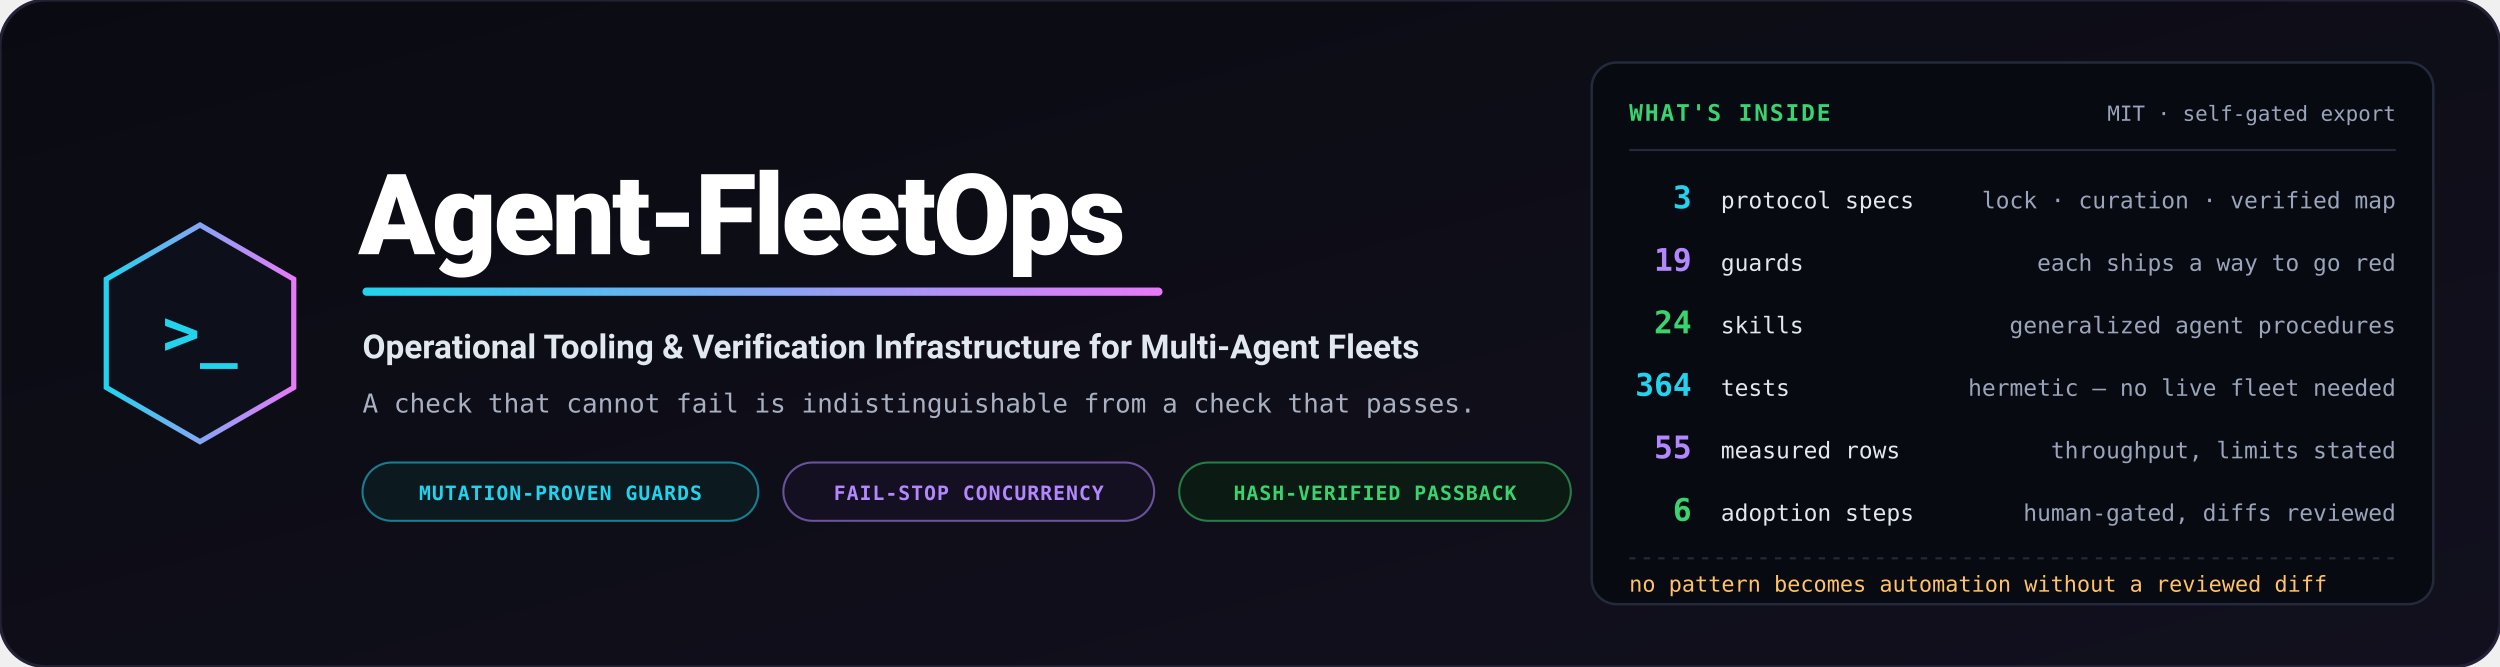
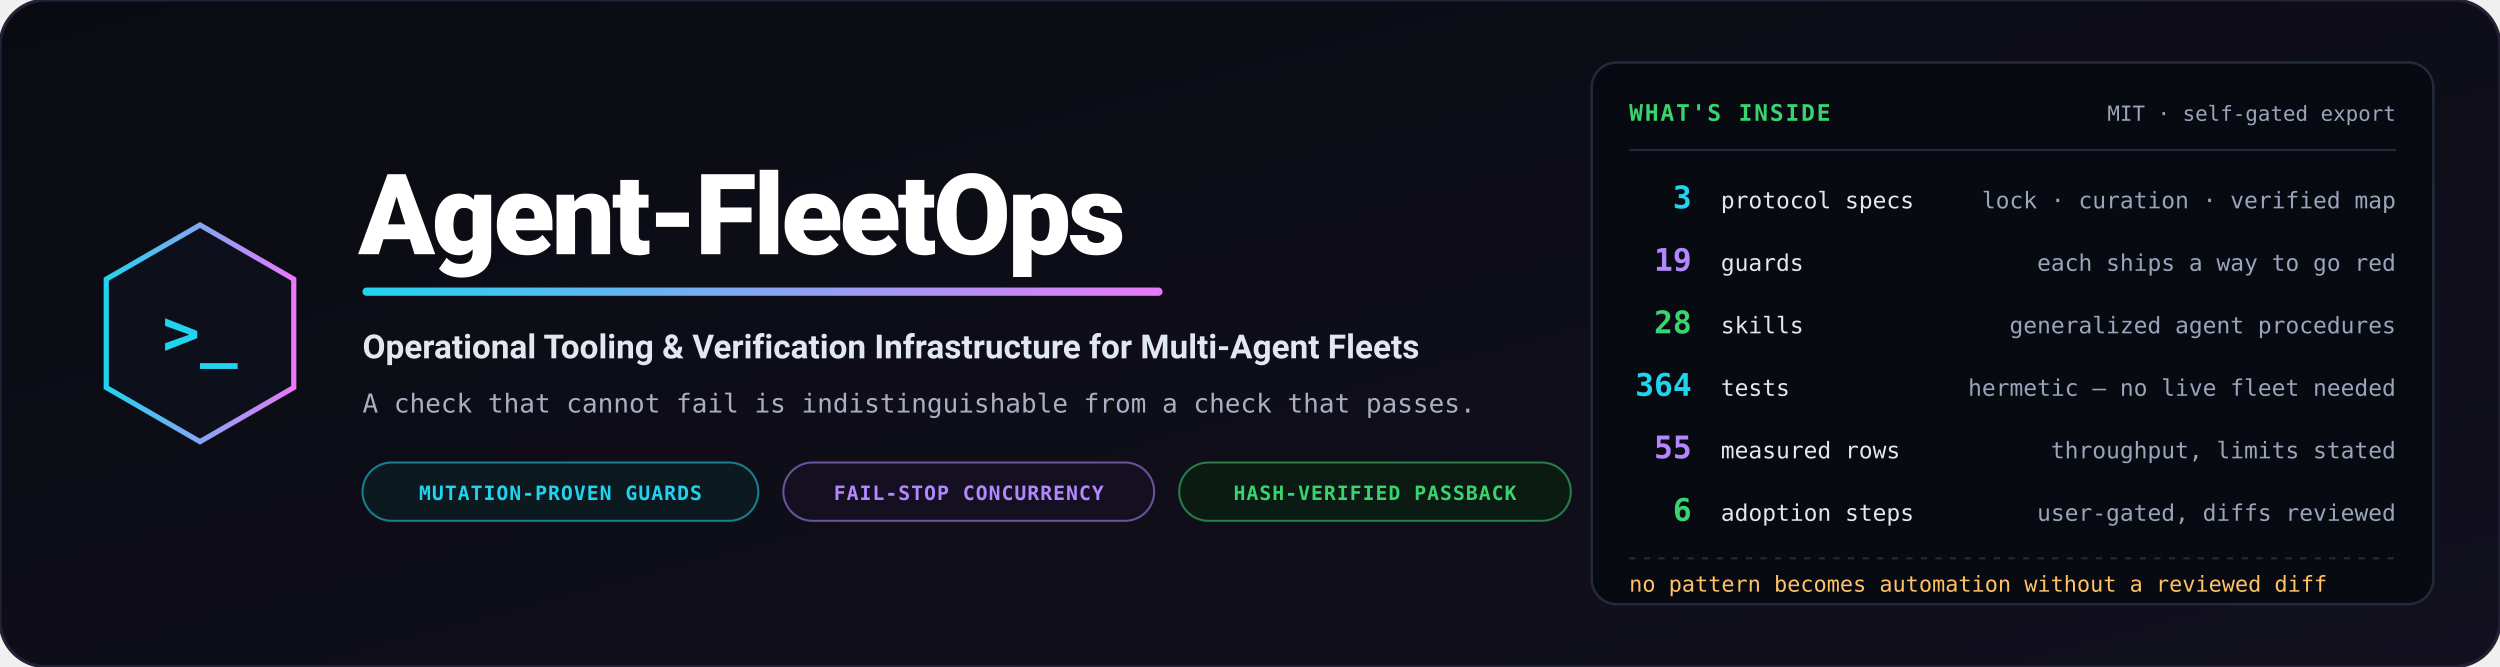
<svg xmlns="http://www.w3.org/2000/svg" viewBox="0 0 1200 320" width="1200" height="320" role="img" aria-label="Agent-FleetOps — operational tooling and verification infrastructure for multi-agent fleets">
  <defs>
    <linearGradient id="bg" x1="0%" y1="0%" x2="100%" y2="100%">
      <stop offset="0%" stop-color="#0a0b12" />
      <stop offset="100%" stop-color="#12101e" />
    </linearGradient>
    <linearGradient id="accent" x1="0%" y1="0%" x2="100%" y2="0%">
      <stop offset="0%" stop-color="#22d3ee" />
      <stop offset="100%" stop-color="#e879f9" />
    </linearGradient>
  </defs>
  <rect width="1200" height="320" rx="22" fill="url(#bg)" stroke="#232135" stroke-width="1.5" />
  <g transform="translate(96, 160)">
    <polygon points="0,-52 45,-26 45,26 0,52 -45,26 -45,-26" fill="#0d0f1a" stroke="url(#accent)" stroke-width="2.5" />
    <text x="0" y="10" text-anchor="middle" font-family="Consolas, monospace" font-size="30" font-weight="bold" fill="#22d3ee">&gt;_</text>
  </g>
  <g transform="translate(172, 0)">
    <text x="0" y="122" font-family="-apple-system, BlinkMacSystemFont, 'Segoe UI', Roboto, sans-serif" font-weight="900" font-size="54" fill="#ffffff" letter-spacing="-1.5">Agent-FleetOps</text>
    <rect x="2" y="138" width="384" height="4" rx="2" fill="url(#accent)" />
    <text x="2" y="172" font-family="-apple-system, BlinkMacSystemFont, 'Segoe UI', Roboto, sans-serif" font-weight="700" font-size="16" fill="#e2e8f0">Operational Tooling &amp; Verification Infrastructure for Multi-Agent Fleets</text>
    <text x="2" y="198" font-family="Consolas, monospace" font-size="12.5" fill="#a8b0c2">A check that cannot fail is indistinguishable from a check that passes.</text>
    <g transform="translate(2, 222)">
      <rect width="190" height="28" rx="14" fill="#0c1a20" stroke="#22d3ee" stroke-opacity="0.55" stroke-width="1" />
      <text x="95" y="18" text-anchor="middle" font-family="Consolas, monospace" font-size="9.5" font-weight="bold" fill="#22d3ee" letter-spacing="0.05em">MUTATION-PROVEN GUARDS</text>
      <rect x="202" width="178" height="28" rx="14" fill="#150f22" stroke="#b388ff" stroke-opacity="0.55" stroke-width="1" />
      <text x="291" y="18" text-anchor="middle" font-family="Consolas, monospace" font-size="9.5" font-weight="bold" fill="#b388ff" letter-spacing="0.05em">FAIL-STOP CONCURRENCY</text>
      <rect x="392" width="188" height="28" rx="14" fill="#0b1a12" stroke="#39d36f" stroke-opacity="0.55" stroke-width="1" />
      <text x="486" y="18" text-anchor="middle" font-family="Consolas, monospace" font-size="9.5" font-weight="bold" fill="#39d36f" letter-spacing="0.05em">HASH-VERIFIED PASSBACK</text>
    </g>
  </g>
  <g transform="translate(764, 30)">
    <rect width="404" height="260" rx="12" fill="#080a11" stroke="#232a3b" stroke-width="1.2" />
    <text x="18" y="28" font-family="Consolas, monospace" font-size="11" font-weight="bold" fill="#39d36f" letter-spacing="0.08em">WHAT'S INSIDE</text>
    <text x="386" y="28" text-anchor="end" font-family="Consolas, monospace" font-size="10" fill="#9aa4ba">MIT · self-gated export</text>
    <path d="M18,42 L386,42" stroke="#232a3b" stroke-width="1" />
    <g font-family="Consolas, monospace">
      <text x="48" y="70" text-anchor="end" font-size="15" font-weight="bold" fill="#22d3ee">3</text>
      <text x="62" y="70" font-size="11" fill="#e2e8f0">protocol specs</text>
      <text x="386" y="70" text-anchor="end" font-size="11" fill="#9aa4ba">lock · curation · verified map</text>
      <text x="48" y="100" text-anchor="end" font-size="15" font-weight="bold" fill="#b388ff">19</text>
      <text x="62" y="100" font-size="11" fill="#e2e8f0">guards</text>
      <text x="386" y="100" text-anchor="end" font-size="11" fill="#9aa4ba">each ships a way to go red</text>
-       <text x="48" y="130" text-anchor="end" font-size="15" font-weight="bold" fill="#39d36f">24</text>
+       <text x="48" y="130" text-anchor="end" font-size="15" font-weight="bold" fill="#39d36f">28</text>
      <text x="62" y="130" font-size="11" fill="#e2e8f0">skills</text>
      <text x="386" y="130" text-anchor="end" font-size="11" fill="#9aa4ba">generalized agent procedures</text>
      <text x="48" y="160" text-anchor="end" font-size="15" font-weight="bold" fill="#22d3ee">364</text>
      <text x="62" y="160" font-size="11" fill="#e2e8f0">tests</text>
      <text x="386" y="160" text-anchor="end" font-size="11" fill="#9aa4ba">hermetic — no live fleet needed</text>
      <text x="48" y="190" text-anchor="end" font-size="15" font-weight="bold" fill="#b388ff">55</text>
      <text x="62" y="190" font-size="11" fill="#e2e8f0">measured rows</text>
      <text x="386" y="190" text-anchor="end" font-size="11" fill="#9aa4ba">throughput, limits stated</text>
      <text x="48" y="220" text-anchor="end" font-size="15" font-weight="bold" fill="#39d36f">6</text>
      <text x="62" y="220" font-size="11" fill="#e2e8f0">adoption steps</text>
-       <text x="386" y="220" text-anchor="end" font-size="11" fill="#9aa4ba">human-gated, diffs reviewed</text>
+       <text x="386" y="220" text-anchor="end" font-size="11" fill="#9aa4ba">user-gated, diffs reviewed</text>
    </g>
    <path d="M18,238 L386,238" stroke="#232a3b" stroke-width="1" stroke-dasharray="3,4" />
    <text x="18" y="254" font-family="Consolas, monospace" font-size="10.5" fill="#ffc266">no pattern becomes automation without a reviewed diff</text>
  </g>
</svg>
